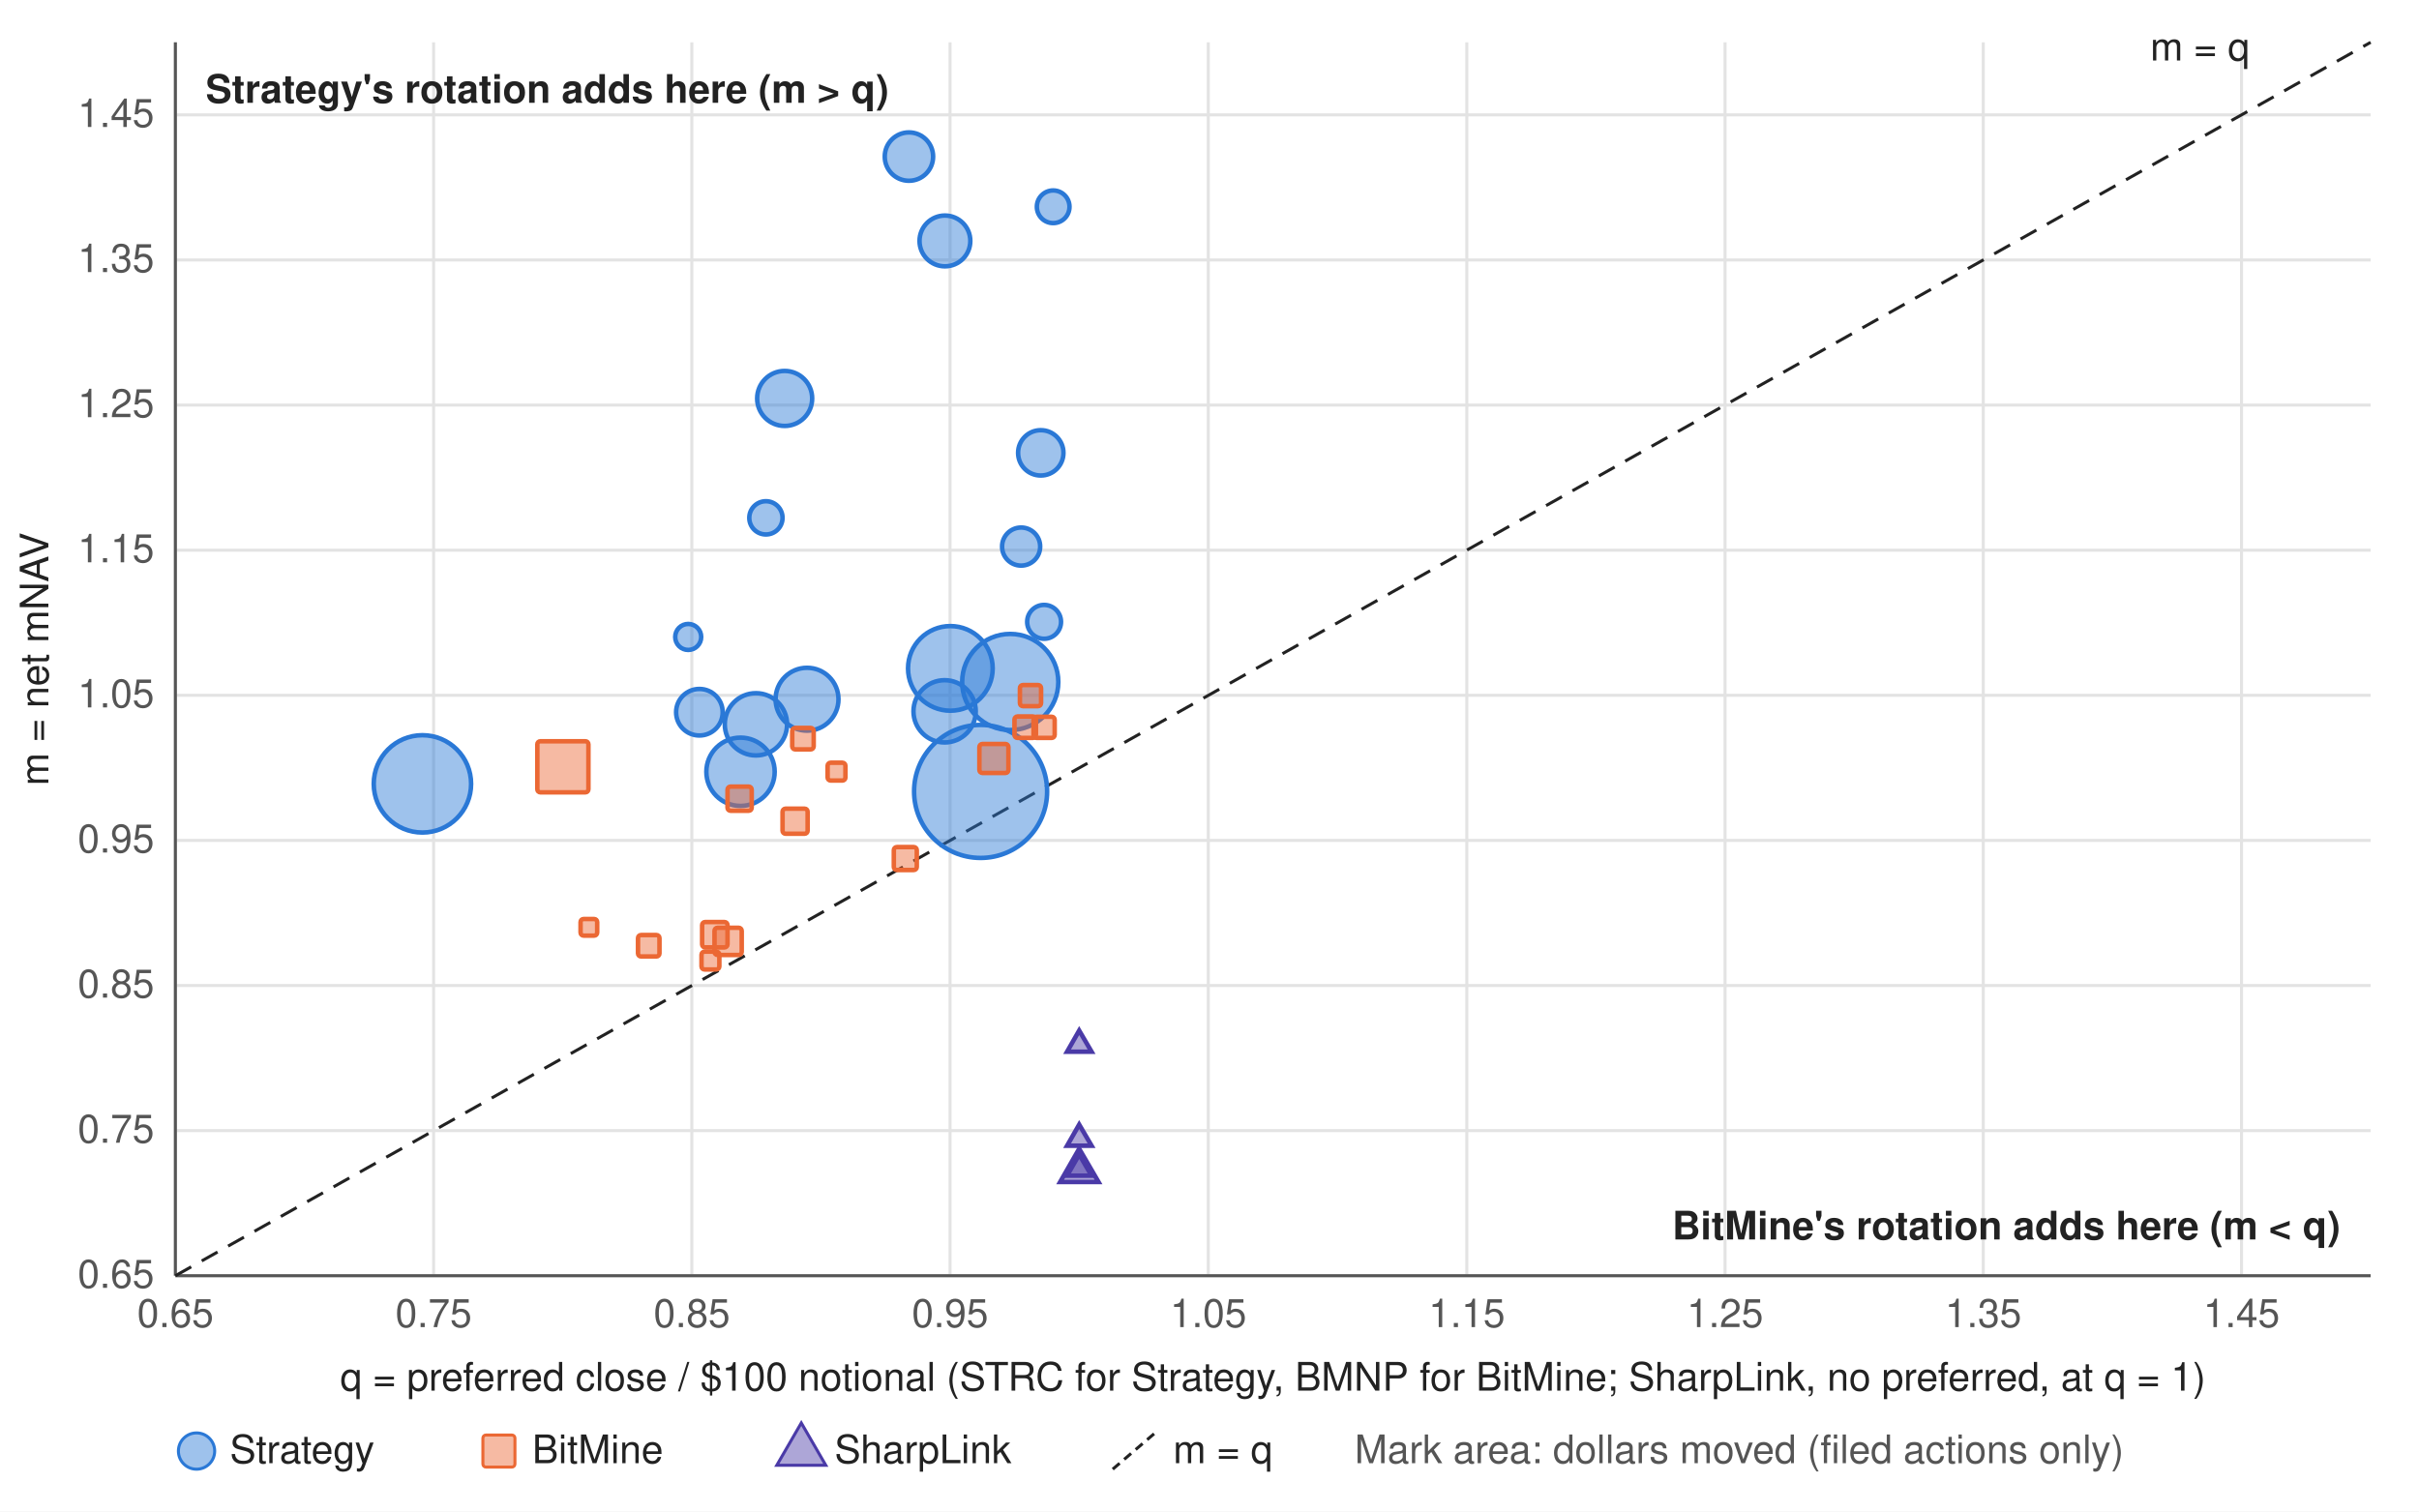
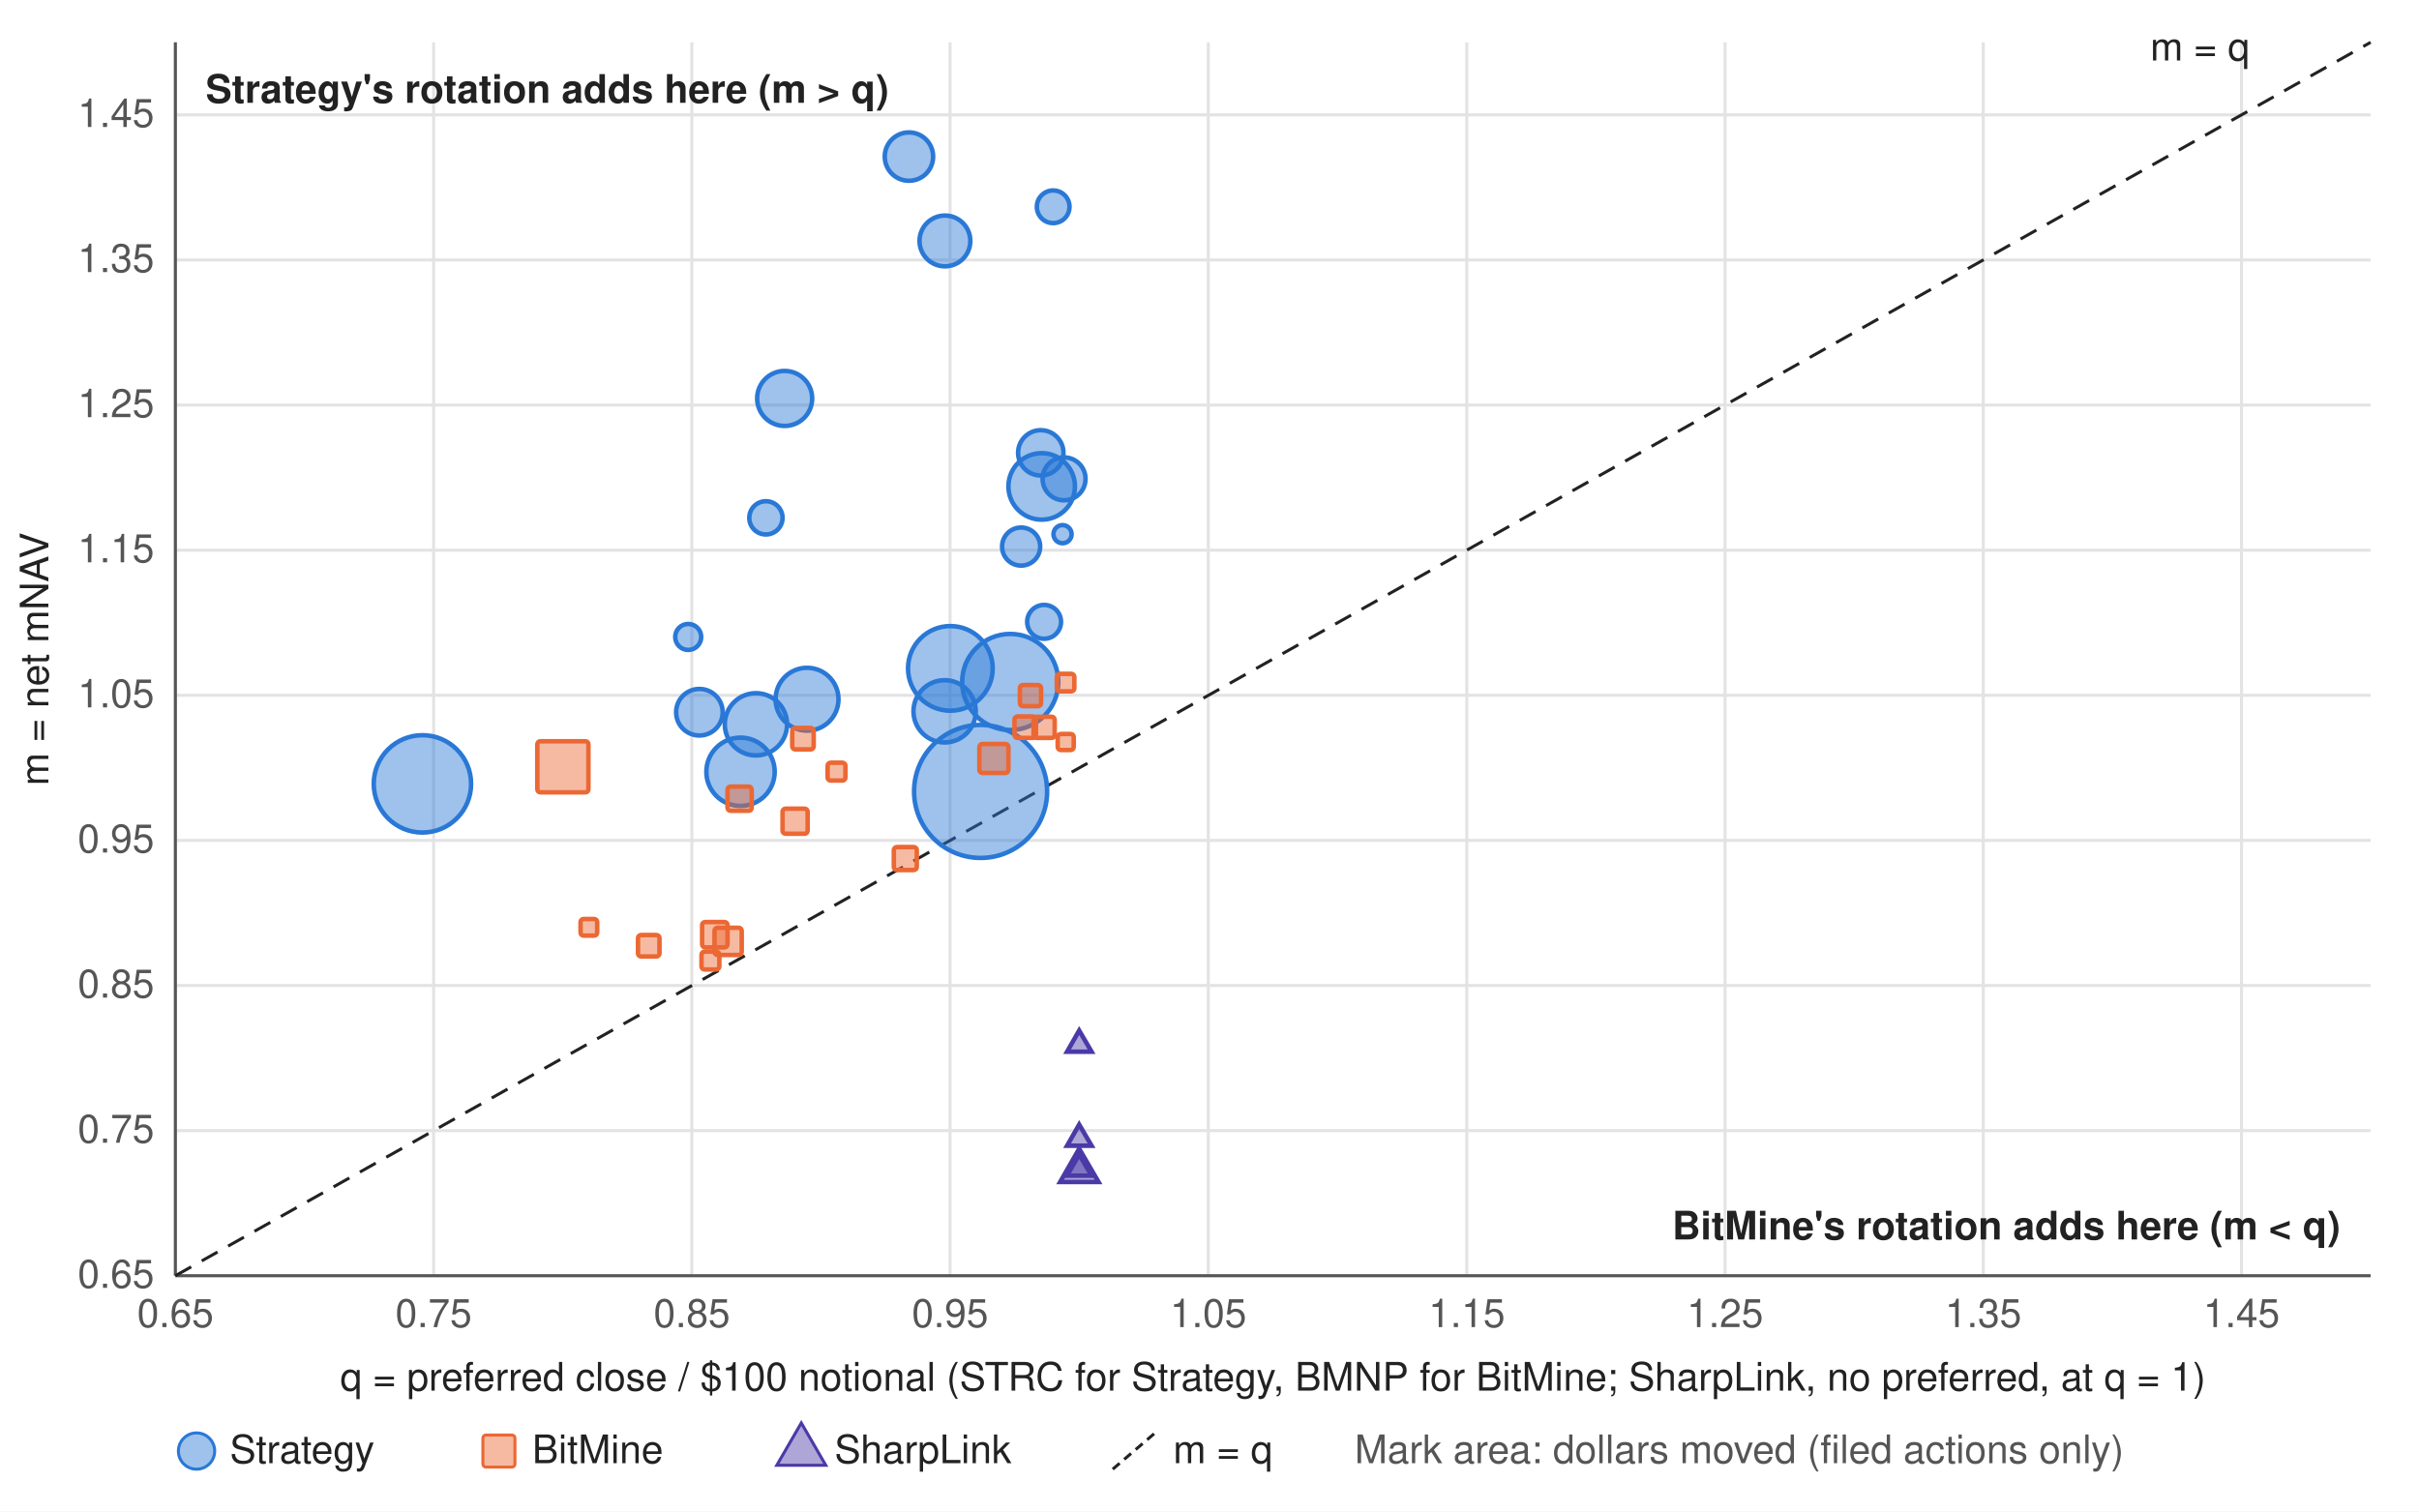
<svg xmlns="http://www.w3.org/2000/svg" viewBox="0 0 800 500" width="800" height="500" role="img" aria-label="Break-even map: net mNAV m against preferred price over notional q, one mark per firm-week" font-family="Helvetica, Arial, sans-serif" font-size="13" fill="#222">
  <rect width="800" height="500" fill="#fff" />
  <line x1="58.0" x2="58.0" y1="14" y2="422" stroke="#e3e3e3" />
  <line x1="58" x2="784" y1="422.0" y2="422.0" stroke="#e3e3e3" />
  <text x="58.0" y="439" text-anchor="middle" fill="#555">0.65</text>
  <text x="51" y="426.0" text-anchor="end" fill="#555">0.65</text>
  <line x1="143.4" x2="143.4" y1="14" y2="422" stroke="#e3e3e3" />
  <line x1="58" x2="784" y1="374.0" y2="374.0" stroke="#e3e3e3" />
  <text x="143.4" y="439" text-anchor="middle" fill="#555">0.75</text>
  <text x="51" y="378.0" text-anchor="end" fill="#555">0.75</text>
  <line x1="228.8" x2="228.8" y1="14" y2="422" stroke="#e3e3e3" />
  <line x1="58" x2="784" y1="326.0" y2="326.0" stroke="#e3e3e3" />
  <text x="228.8" y="439" text-anchor="middle" fill="#555">0.85</text>
  <text x="51" y="330.0" text-anchor="end" fill="#555">0.85</text>
  <line x1="314.2" x2="314.2" y1="14" y2="422" stroke="#e3e3e3" />
  <line x1="58" x2="784" y1="278.0" y2="278.0" stroke="#e3e3e3" />
  <text x="314.2" y="439" text-anchor="middle" fill="#555">0.95</text>
  <text x="51" y="282.0" text-anchor="end" fill="#555">0.95</text>
  <line x1="399.6" x2="399.6" y1="14" y2="422" stroke="#e3e3e3" />
  <line x1="58" x2="784" y1="230.0" y2="230.0" stroke="#e3e3e3" />
  <text x="399.6" y="439" text-anchor="middle" fill="#555">1.05</text>
  <text x="51" y="234.0" text-anchor="end" fill="#555">1.05</text>
  <line x1="485.1" x2="485.1" y1="14" y2="422" stroke="#e3e3e3" />
  <line x1="58" x2="784" y1="182.0" y2="182.0" stroke="#e3e3e3" />
  <text x="485.1" y="439" text-anchor="middle" fill="#555">1.15</text>
  <text x="51" y="186.0" text-anchor="end" fill="#555">1.15</text>
  <line x1="570.5" x2="570.5" y1="14" y2="422" stroke="#e3e3e3" />
  <line x1="58" x2="784" y1="134.0" y2="134.0" stroke="#e3e3e3" />
  <text x="570.5" y="439" text-anchor="middle" fill="#555">1.25</text>
  <text x="51" y="138.0" text-anchor="end" fill="#555">1.25</text>
  <line x1="655.9" x2="655.9" y1="14" y2="422" stroke="#e3e3e3" />
  <line x1="58" x2="784" y1="86.0" y2="86.0" stroke="#e3e3e3" />
  <text x="655.9" y="439" text-anchor="middle" fill="#555">1.35</text>
  <text x="51" y="90.0" text-anchor="end" fill="#555">1.35</text>
  <line x1="741.3" x2="741.3" y1="14" y2="422" stroke="#e3e3e3" />
  <line x1="58" x2="784" y1="38.0" y2="38.0" stroke="#e3e3e3" />
  <text x="741.3" y="439" text-anchor="middle" fill="#555">1.45</text>
  <text x="51" y="42.0" text-anchor="end" fill="#555">1.45</text>
  <line x1="58" x2="784" y1="422" y2="422" stroke="#555" />
  <line x1="58" x2="58" y1="14" y2="422" stroke="#555" />
  <text x="421.0" y="460" text-anchor="middle">q = preferred close / $100 notional (STRC for Strategy, BMNP for BitMine; SharpLink, no preferred, at q = 1)</text>
  <text transform="translate(16 218.0) rotate(-90)" text-anchor="middle">m = net mNAV</text>
  <line x1="58.0" y1="422.0" x2="784.0" y2="14.0" stroke="#222" stroke-dasharray="6 4" />
  <text x="744.0" y="20.0" text-anchor="end">m = q</text>
  <text x="68" y="34" font-weight="bold">Strategy's rotation adds here (m &gt; q)</text>
  <text x="774" y="410" text-anchor="end" font-weight="bold">BitMine's rotation adds here (m &lt; q)</text>
  <circle cx="324.3" cy="261.8" r="22.0" style="fill:#2a78d6;fill-opacity:0.45;stroke:#2a78d6;stroke-width:1.5" />
  <circle cx="139.7" cy="259.3" r="16.1" style="fill:#2a78d6;fill-opacity:0.45;stroke:#2a78d6;stroke-width:1.5" />
  <circle cx="334.1" cy="225.6" r="15.9" style="fill:#2a78d6;fill-opacity:0.45;stroke:#2a78d6;stroke-width:1.5" />
  <circle cx="314.3" cy="221.1" r="14.0" style="fill:#2a78d6;fill-opacity:0.45;stroke:#2a78d6;stroke-width:1.5" />
  <circle cx="244.9" cy="255.3" r="11.3" style="fill:#2a78d6;fill-opacity:0.45;stroke:#2a78d6;stroke-width:1.5" />
+   <circle cx="344.5" cy="160.9" r="11.0" style="fill:#2a78d6;fill-opacity:0.45;stroke:#2a78d6;stroke-width:1.5" />
  <circle cx="266.9" cy="231.3" r="10.4" style="fill:#2a78d6;fill-opacity:0.45;stroke:#2a78d6;stroke-width:1.5" />
  <circle cx="250.0" cy="239.6" r="10.3" style="fill:#2a78d6;fill-opacity:0.45;stroke:#2a78d6;stroke-width:1.5" />
  <circle cx="312.4" cy="235.3" r="10.3" style="fill:#2a78d6;fill-opacity:0.45;stroke:#2a78d6;stroke-width:1.5" />
  <rect x="177.7" y="245.2" width="16.9" height="16.9" rx="1" style="fill:#eb6834;fill-opacity:0.45;stroke:#eb6834;stroke-width:1.5" />
  <circle cx="259.5" cy="131.8" r="9.1" style="fill:#2a78d6;fill-opacity:0.45;stroke:#2a78d6;stroke-width:1.5" />
  <circle cx="312.5" cy="79.7" r="8.4" style="fill:#2a78d6;fill-opacity:0.45;stroke:#2a78d6;stroke-width:1.5" />
  <circle cx="300.6" cy="51.8" r="8.0" style="fill:#2a78d6;fill-opacity:0.45;stroke:#2a78d6;stroke-width:1.5" />
  <circle cx="231.3" cy="235.6" r="7.7" style="fill:#2a78d6;fill-opacity:0.45;stroke:#2a78d6;stroke-width:1.5" />
  <circle cx="344.2" cy="149.8" r="7.5" style="fill:#2a78d6;fill-opacity:0.45;stroke:#2a78d6;stroke-width:1.5" />
+   <circle cx="351.9" cy="158.4" r="7.1" style="fill:#2a78d6;fill-opacity:0.45;stroke:#2a78d6;stroke-width:1.5" />
  <circle cx="337.7" cy="180.8" r="6.3" style="fill:#2a78d6;fill-opacity:0.45;stroke:#2a78d6;stroke-width:1.5" />
  <circle cx="345.3" cy="205.7" r="5.6" style="fill:#2a78d6;fill-opacity:0.45;stroke:#2a78d6;stroke-width:1.5" />
  <circle cx="253.3" cy="171.3" r="5.5" style="fill:#2a78d6;fill-opacity:0.45;stroke:#2a78d6;stroke-width:1.5" />
  <circle cx="348.3" cy="68.4" r="5.4" style="fill:#2a78d6;fill-opacity:0.45;stroke:#2a78d6;stroke-width:1.5" />
  <rect x="323.9" y="246.1" width="9.6" height="9.6" rx="1" style="fill:#eb6834;fill-opacity:0.45;stroke:#eb6834;stroke-width:1.5" />
  <rect x="236.3" y="306.9" width="9.0" height="9.0" rx="1" style="fill:#eb6834;fill-opacity:0.45;stroke:#eb6834;stroke-width:1.5" />
  <rect x="232.2" y="305.0" width="8.4" height="8.4" rx="1" style="fill:#eb6834;fill-opacity:0.45;stroke:#eb6834;stroke-width:1.5" />
  <path d="M356.9,380.0L363.3,391.0L350.6,391.0Z" style="fill:#4a3aa7;fill-opacity:0.45;stroke:#4a3aa7;stroke-width:1.5" />
  <rect x="258.8" y="267.5" width="8.3" height="8.3" rx="1" style="fill:#eb6834;fill-opacity:0.45;stroke:#eb6834;stroke-width:1.5" />
  <rect x="240.6" y="260.2" width="8.0" height="8.0" rx="1" style="fill:#eb6834;fill-opacity:0.45;stroke:#eb6834;stroke-width:1.5" />
  <rect x="295.6" y="280.2" width="7.6" height="7.6" rx="1" style="fill:#eb6834;fill-opacity:0.45;stroke:#eb6834;stroke-width:1.5" />
  <circle cx="227.6" cy="210.7" r="4.3" style="fill:#2a78d6;fill-opacity:0.45;stroke:#2a78d6;stroke-width:1.5" />
  <rect x="335.5" y="237.0" width="7.1" height="7.1" rx="1" style="fill:#eb6834;fill-opacity:0.45;stroke:#eb6834;stroke-width:1.5" />
  <rect x="211.0" y="309.3" width="7.1" height="7.1" rx="1" style="fill:#eb6834;fill-opacity:0.45;stroke:#eb6834;stroke-width:1.5" />
  <rect x="262.0" y="240.8" width="7.1" height="7.1" rx="1" style="fill:#eb6834;fill-opacity:0.45;stroke:#eb6834;stroke-width:1.5" />
  <rect x="337.3" y="226.6" width="7.0" height="7.0" rx="1" style="fill:#eb6834;fill-opacity:0.45;stroke:#eb6834;stroke-width:1.5" />
  <rect x="341.8" y="237.1" width="7.0" height="7.0" rx="1" style="fill:#eb6834;fill-opacity:0.45;stroke:#eb6834;stroke-width:1.5" />
  <rect x="232.0" y="314.8" width="5.9" height="5.9" rx="1" style="fill:#eb6834;fill-opacity:0.45;stroke:#eb6834;stroke-width:1.5" />
  <rect x="273.7" y="252.3" width="5.9" height="5.9" rx="1" style="fill:#eb6834;fill-opacity:0.45;stroke:#eb6834;stroke-width:1.5" />
+   <rect x="349.5" y="222.9" width="5.8" height="5.8" rx="1" style="fill:#eb6834;fill-opacity:0.45;stroke:#eb6834;stroke-width:1.5" />
  <rect x="192.0" y="304.0" width="5.5" height="5.5" rx="1" style="fill:#eb6834;fill-opacity:0.45;stroke:#eb6834;stroke-width:1.5" />
+   <rect x="349.8" y="242.8" width="5.3" height="5.3" rx="1" style="fill:#eb6834;fill-opacity:0.45;stroke:#eb6834;stroke-width:1.5" />
+   <circle cx="351.4" cy="176.7" r="3.0" style="fill:#2a78d6;fill-opacity:0.45;stroke:#2a78d6;stroke-width:1.5" />
  <path d="M356.9,372.0L361.0,379.0L352.9,379.0Z" style="fill:#4a3aa7;fill-opacity:0.45;stroke:#4a3aa7;stroke-width:1.5" />
  <path d="M356.9,381.9L361.0,388.9L352.9,388.9Z" style="fill:#4a3aa7;fill-opacity:0.45;stroke:#4a3aa7;stroke-width:1.5" />
  <path d="M356.9,340.9L361.0,347.9L352.9,347.9Z" style="fill:#4a3aa7;fill-opacity:0.45;stroke:#4a3aa7;stroke-width:1.5" />
  <circle cx="65.0" cy="480.0" r="6.0" style="fill:#2a78d6;fill-opacity:0.45;stroke:#2a78d6" />
  <text x="76" y="484">Strategy</text>
  <rect x="159.7" y="474.7" width="10.6" height="10.6" rx="1" style="fill:#eb6834;fill-opacity:0.45;stroke:#eb6834" />
  <text x="176" y="484">BitMine</text>
  <path d="M265.0,470.7L273.1,484.7L256.9,484.7Z" style="fill:#4a3aa7;fill-opacity:0.45;stroke:#4a3aa7" />
  <text x="276" y="484">SharpLink</text>
  <line x1="368" y1="486" x2="382" y2="474" stroke="#222" stroke-dasharray="3 2" />
  <text x="388" y="484">m = q</text>
  <text x="448" y="484" fill="#555">Mark area: dollars moved (filed actions only)</text>
</svg>
